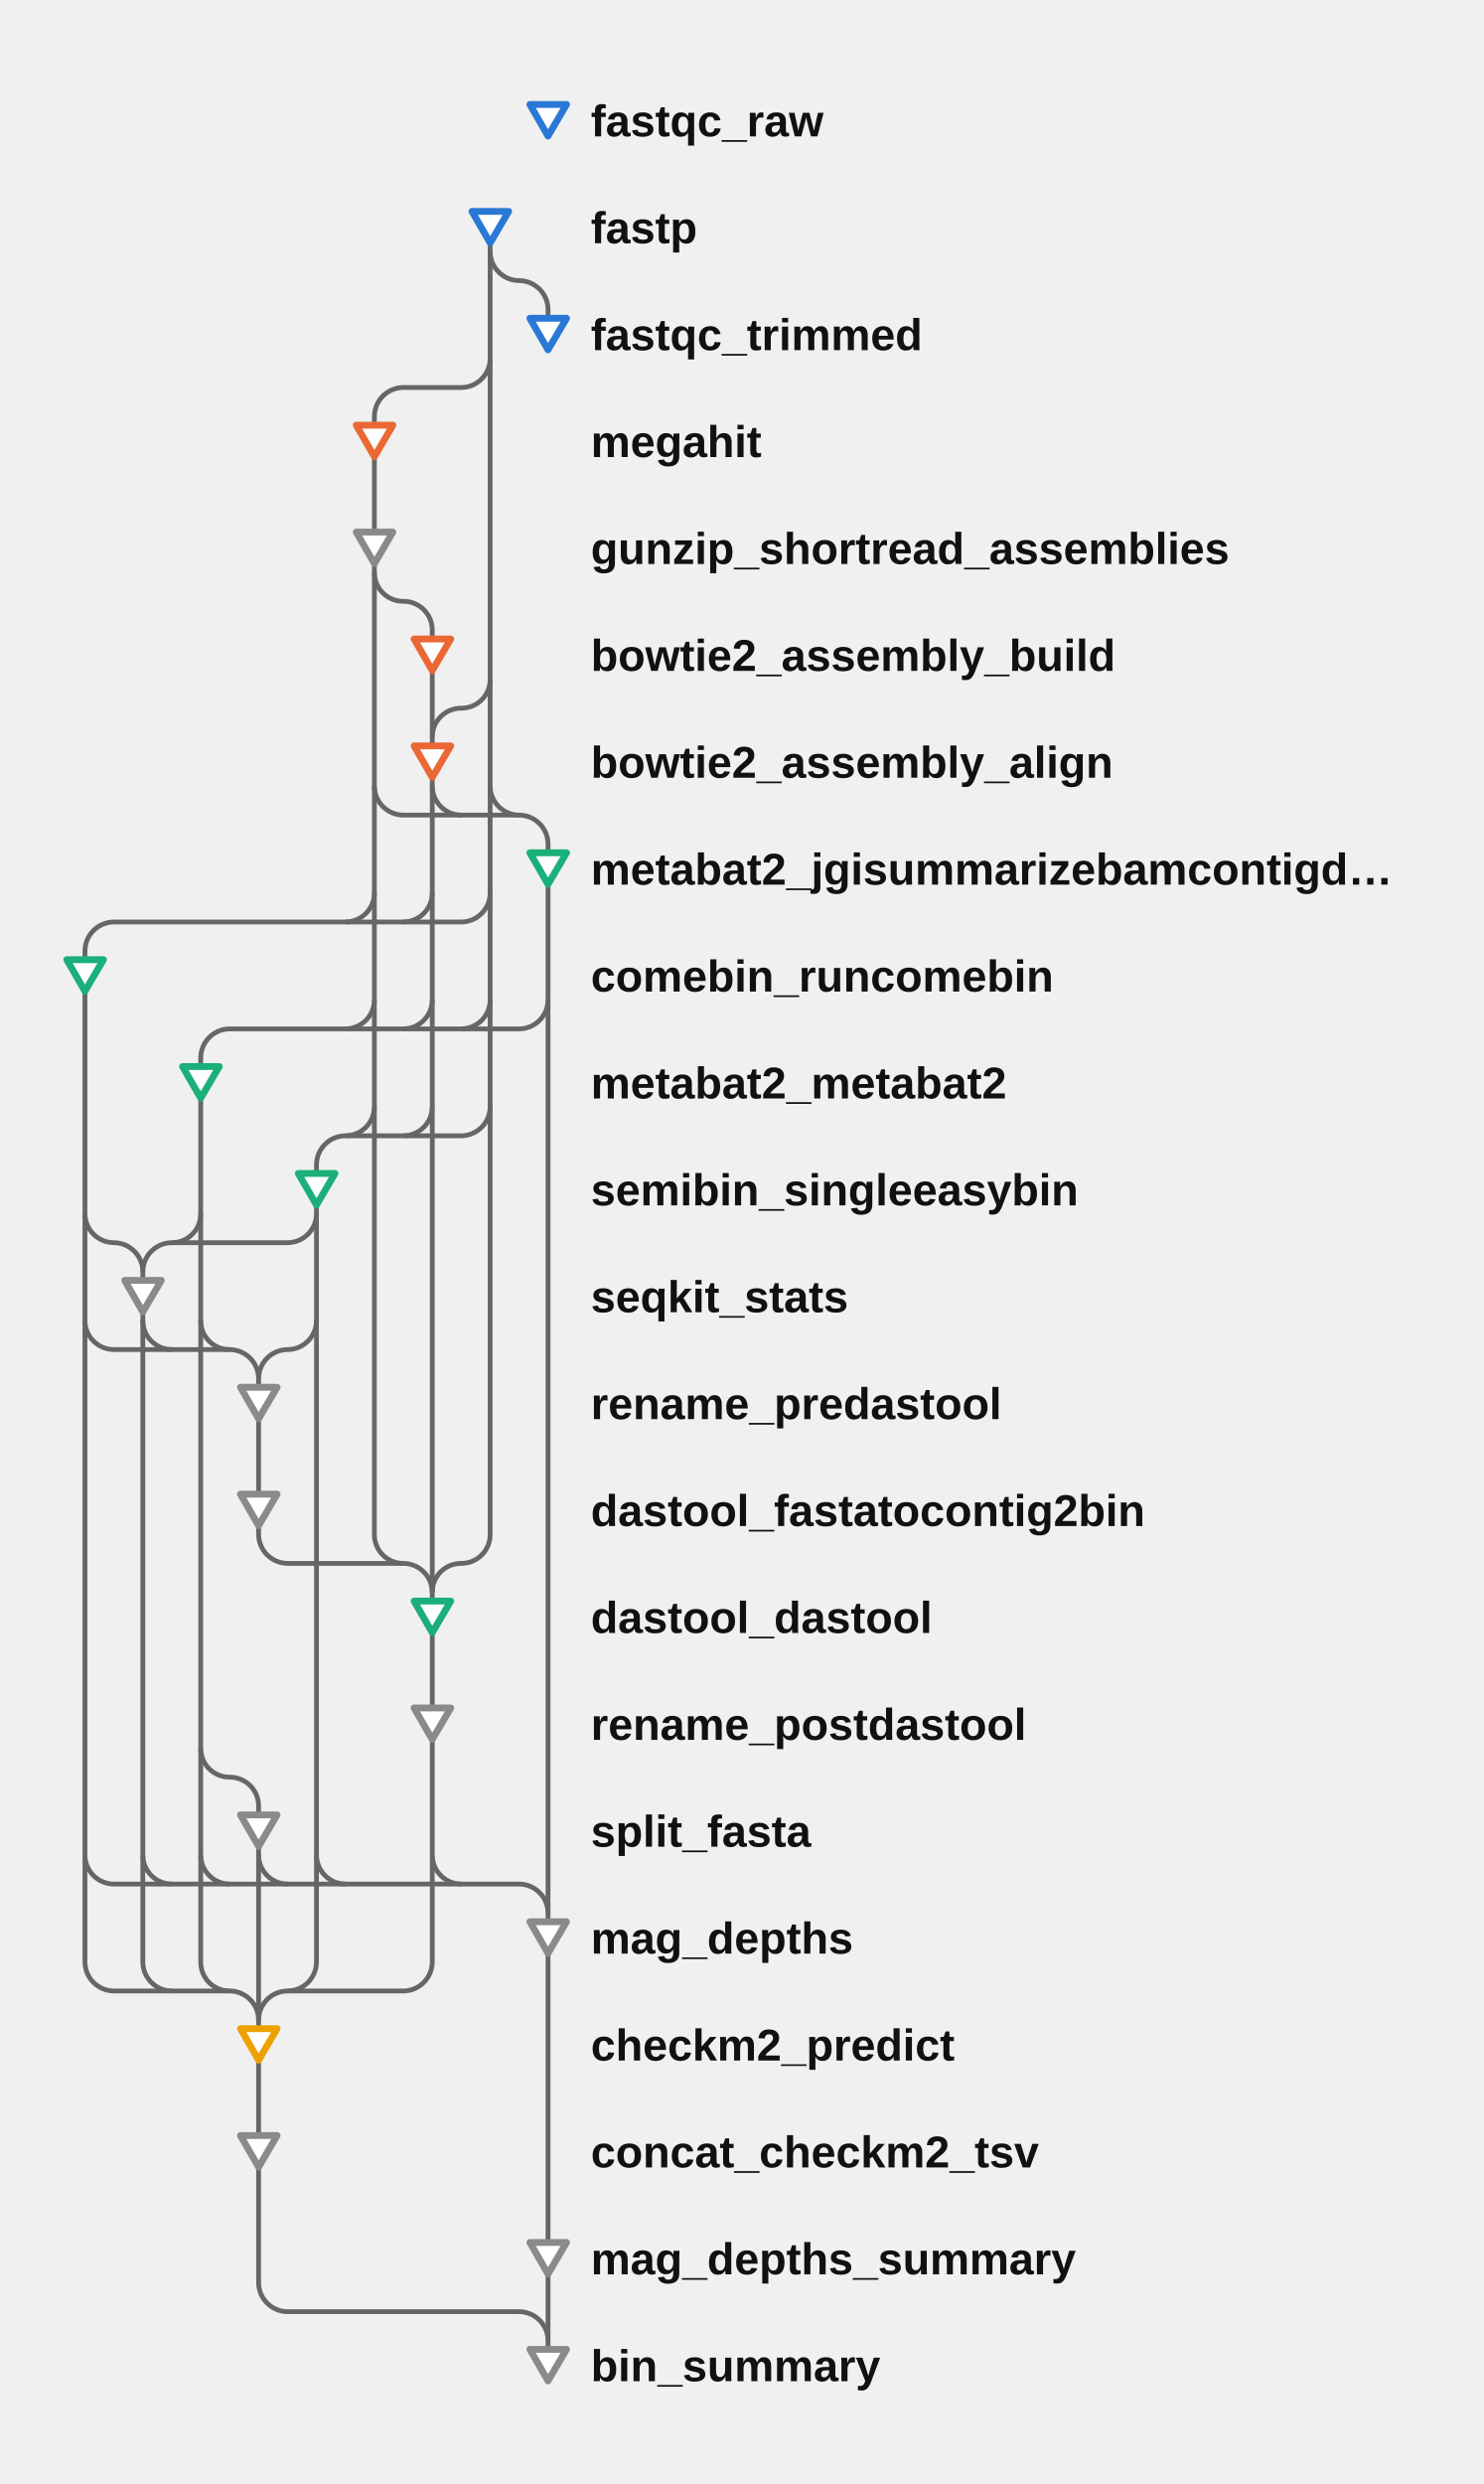
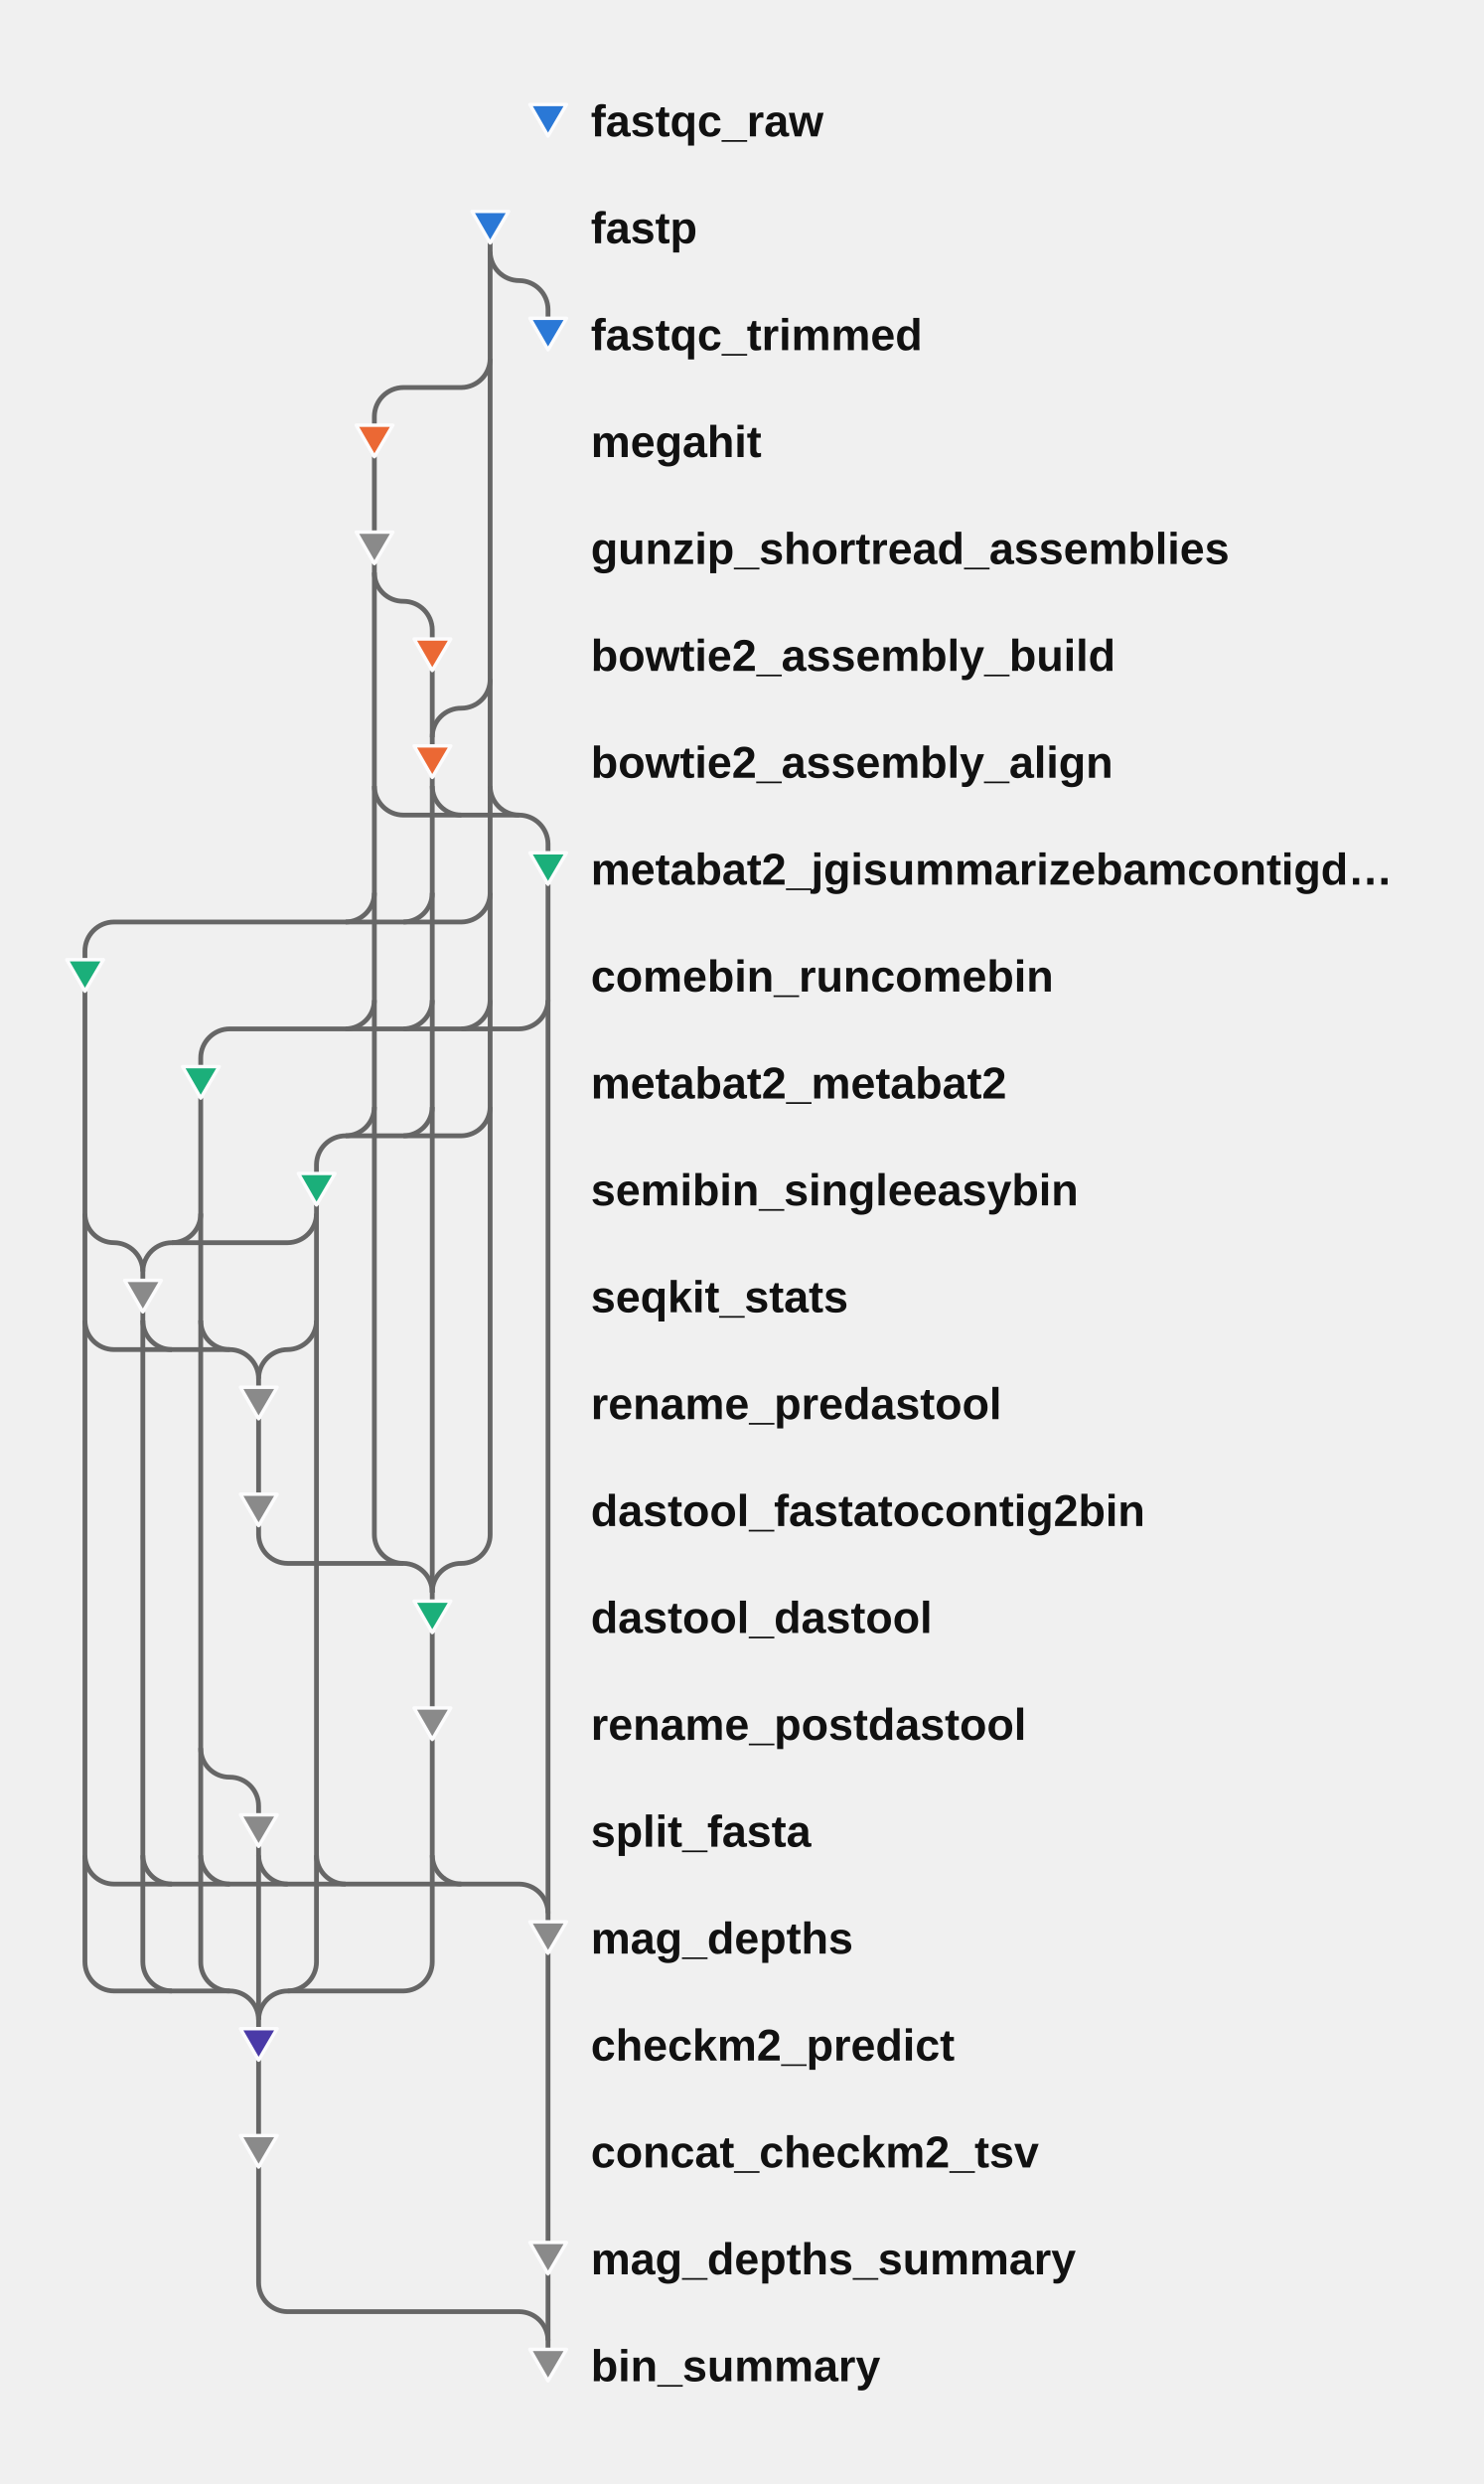
<svg xmlns="http://www.w3.org/2000/svg" width="433" height="725" viewBox="0 0 433 725">
  <g fill="none" stroke="#666666" stroke-width="1.4" stroke-linejoin="round" stroke-linecap="butt">
    <path d="M 143.1,70.9 L 143.1,73.5 L 143.1,104.7 L 143.1,198.2 L 143.1,229.4 L 143.1,260.6 L 143.1,291.9 L 143.1,323.1 L 143.1,447.9 A 8.4,8.4 0 0 1 134.7,456.3 A 8.4,8.4 0 0 0 126.2,464.8" />
    <path d="M 160.0,92.9 L 160.0,90.3 A 8.5,8.5 0 0 0 151.6,81.9 A 8.5,8.5 0 0 1 143.1,73.5" />
    <path d="M 160.0,248.9 L 160.0,246.3 A 8.5,8.5 0 0 0 151.6,237.9 L 134.7,237.9 L 117.8,237.9 A 8.5,8.5 0 0 1 109.3,229.4" />
    <path d="M 160.0,258.1 L 160.0,291.9 L 160.0,558.4 L 160.0,560.9" />
    <path d="M 160.0,570.1 L 160.0,654.5" />
    <path d="M 160.0,663.7 L 160.0,683.1 L 160.0,685.7" />
    <path d="M 109.3,124.1 L 109.3,121.5 A 8.5,8.5 0 0 1 117.8,113.1 L 134.7,113.1 A 8.5,8.5 0 0 0 143.1,104.7" />
    <path d="M 109.3,133.3 L 109.3,155.3" />
    <path d="M 109.3,164.5 L 109.3,167.1 L 109.3,229.4 L 109.3,260.6 L 109.3,291.9 L 109.3,323.1 L 109.3,447.9 A 8.4,8.4 0 0 0 117.8,456.3" />
    <path d="M 126.2,186.5 L 126.2,183.9 A 8.4,8.4 0 0 0 117.8,175.5 A 8.4,8.4 0 0 1 109.3,167.1" />
    <path d="M 126.2,195.7 L 126.2,215.2 L 126.2,217.7" />
    <path d="M 126.2,226.9 L 126.2,229.4 L 126.2,260.6 L 126.2,291.9 L 126.2,323.1 L 126.2,464.8 L 126.2,467.3" />
    <path d="M 126.2,476.5 L 126.2,498.5" />
    <path d="M 126.2,507.7 L 126.2,541.5 L 126.2,572.6 A 8.5,8.5 0 0 1 117.8,581.1 L 84.0,581.1 A 8.5,8.5 0 0 0 75.5,589.5" />
    <path d="M 24.8,280.1 L 24.8,277.6 A 8.5,8.5 0 0 1 33.3,269.1 L 100.9,269.1 L 117.8,269.1 L 134.7,269.1 A 8.5,8.5 0 0 0 143.1,260.6" />
    <path d="M 24.8,289.3 L 24.8,354.2 L 24.8,385.4 L 24.8,541.5 L 24.8,572.6 A 8.5,8.5 0 0 0 33.3,581.1 L 50.2,581.1 L 67.1,581.1 A 8.5,8.5 0 0 1 75.5,589.5" />
    <path d="M 58.6,311.3 L 58.6,308.8 A 8.5,8.5 0 0 1 67.1,300.3 L 100.9,300.3 L 117.8,300.3 L 134.7,300.3 L 151.6,300.3 A 8.5,8.5 0 0 0 160.0,291.9" />
    <path d="M 58.6,320.5 L 58.6,354.2 L 58.6,385.4 L 58.6,510.2 L 58.6,541.5 L 58.6,572.6 A 8.4,8.4 0 0 0 67.1,581.1" />
    <path d="M 92.4,342.5 L 92.4,339.9 A 8.5,8.5 0 0 1 100.9,331.5 L 117.8,331.5 L 134.7,331.5 A 8.5,8.5 0 0 0 143.1,323.1" />
    <path d="M 92.4,351.7 L 92.4,354.2 L 92.4,385.4 L 92.4,541.5 L 92.4,572.6 A 8.5,8.5 0 0 1 84.0,581.1" />
    <path d="M 41.7,373.7 L 41.7,371.1 A 8.5,8.5 0 0 0 33.3,362.7 A 8.5,8.5 0 0 1 24.8,354.2" />
    <path d="M 41.7,382.9 L 41.7,385.4 L 41.7,541.5 L 41.7,572.6 A 8.5,8.5 0 0 0 50.2,581.1" />
    <path d="M 75.5,404.9 L 75.5,402.4 A 8.5,8.5 0 0 0 67.1,393.9 L 50.2,393.9 L 33.3,393.9 A 8.5,8.5 0 0 1 24.8,385.4" />
    <path d="M 75.5,414.1 L 75.5,436.1" />
    <path d="M 75.5,445.3 L 75.5,447.9 A 8.5,8.5 0 0 0 84.0,456.3 L 117.8,456.3 A 8.5,8.5 0 0 1 126.2,464.8" />
    <path d="M 75.5,529.7 L 75.5,527.1 A 8.4,8.4 0 0 0 67.1,518.7 A 8.4,8.4 0 0 1 58.6,510.2" />
    <path d="M 75.5,538.9 L 75.5,541.5 L 75.5,589.5 L 75.5,592.1" />
    <path d="M 75.5,601.3 L 75.5,623.3" />
    <path d="M 75.5,632.5 L 75.5,666.2 A 8.5,8.5 0 0 0 84.0,674.7 L 151.6,674.7 A 8.5,8.5 0 0 1 160.0,683.1" />
    <path d="M 143.1,198.2 A 8.4,8.4 0 0 1 134.7,206.7 A 8.4,8.4 0 0 0 126.2,215.2" />
    <path d="M 143.1,229.4 A 8.5,8.5 0 0 0 151.6,237.9" />
    <path d="M 143.1,291.9 A 8.5,8.5 0 0 1 134.7,300.3" />
    <path d="M 109.3,260.6 A 8.5,8.5 0 0 1 100.9,269.1" />
    <path d="M 109.3,291.9 A 8.5,8.5 0 0 1 100.9,300.3" />
    <path d="M 109.3,323.1 A 8.5,8.5 0 0 1 100.9,331.5" />
    <path d="M 126.2,229.4 A 8.5,8.5 0 0 0 134.7,237.9" />
    <path d="M 126.2,260.6 A 8.5,8.5 0 0 1 117.8,269.1" />
    <path d="M 126.2,291.9 A 8.5,8.5 0 0 1 117.8,300.3" />
    <path d="M 126.2,323.1 A 8.5,8.5 0 0 1 117.8,331.5" />
    <path d="M 24.8,541.5 A 8.5,8.5 0 0 0 33.3,549.9 L 50.2,549.9 L 67.1,549.9 L 84.0,549.9 L 100.9,549.9 L 134.7,549.9 L 151.6,549.9 A 8.5,8.5 0 0 1 160.0,558.4" />
    <path d="M 58.6,354.2 A 8.4,8.4 0 0 1 50.2,362.7" />
    <path d="M 41.7,371.1 A 8.5,8.5 0 0 1 50.2,362.7 L 84.0,362.7 A 8.5,8.5 0 0 0 92.4,354.2" />
    <path d="M 58.6,385.4 A 8.4,8.4 0 0 0 67.1,393.9" />
    <path d="M 58.6,541.5 A 8.5,8.5 0 0 0 67.1,549.9" />
    <path d="M 92.4,385.4 A 8.5,8.5 0 0 1 84.0,393.9 A 8.5,8.5 0 0 0 75.5,402.4" />
    <path d="M 92.4,541.5 A 8.5,8.5 0 0 0 100.9,549.9" />
    <path d="M 41.7,385.4 A 8.5,8.5 0 0 0 50.2,393.9" />
    <path d="M 41.7,541.5 A 8.5,8.5 0 0 0 50.2,549.9" />
    <path d="M 126.2,541.5 A 8.5,8.5 0 0 0 134.7,549.9" />
    <path d="M 75.5,541.5 A 8.5,8.5 0 0 0 84.0,549.9" />
  </g>
  <g>
-     <polygon points="154.7,30.5 165.4,30.5 160.0,39.7" fill="#FFFFFF" stroke="#2a78d6" stroke-width="2.0" stroke-linejoin="round" />
+     <polygon points="154.7,30.5 165.4,30.5 160.0,39.7" fill="#2a78d6" stroke="#fcfcfd" stroke-width="1.0" stroke-linejoin="round" />
    <text x="172.5" y="39.8" font-family="Arial" font-size="13" fill="#111111" font-weight="600" text-anchor="start">fastqc_raw</text>
  </g>
  <g>
-     <polygon points="137.8,61.7 148.5,61.7 143.1,70.9" fill="#FFFFFF" stroke="#2a78d6" stroke-width="2.0" stroke-linejoin="round" />
+     <polygon points="137.8,61.7 148.5,61.7 143.1,70.9" fill="#2a78d6" stroke="#fcfcfd" stroke-width="1.0" stroke-linejoin="round" />
    <text x="172.5" y="71.0" font-family="Arial" font-size="13" fill="#111111" font-weight="600" text-anchor="start">fastp</text>
  </g>
  <g>
-     <polygon points="154.7,92.9 165.4,92.9 160.0,102.1" fill="#FFFFFF" stroke="#2a78d6" stroke-width="2.0" stroke-linejoin="round" />
+     <polygon points="154.7,92.9 165.4,92.9 160.0,102.1" fill="#2a78d6" stroke="#fcfcfd" stroke-width="1.0" stroke-linejoin="round" />
    <text x="172.5" y="102.2" font-family="Arial" font-size="13" fill="#111111" font-weight="600" text-anchor="start">fastqc_trimmed</text>
  </g>
  <g>
-     <polygon points="104.0,124.1 114.7,124.1 109.3,133.3" fill="#FFFFFF" stroke="#eb6834" stroke-width="2.0" stroke-linejoin="round" />
+     <polygon points="104.0,124.1 114.7,124.1 109.3,133.3" fill="#eb6834" stroke="#fcfcfd" stroke-width="1.0" stroke-linejoin="round" />
    <text x="172.5" y="133.4" font-family="Arial" font-size="13" fill="#111111" font-weight="600" text-anchor="start">megahit</text>
  </g>
  <g>
-     <polygon points="104.0,155.3 114.7,155.3 109.3,164.5" fill="#FFFFFF" stroke="#8a8a8a" stroke-width="2.0" stroke-linejoin="round" />
+     <polygon points="104.0,155.3 114.7,155.3 109.3,164.5" fill="#8a8a8a" stroke="#fcfcfd" stroke-width="1.0" stroke-linejoin="round" />
    <text x="172.5" y="164.6" font-family="Arial" font-size="13" fill="#111111" font-weight="600" text-anchor="start">gunzip_shortread_assemblies</text>
  </g>
  <g>
-     <polygon points="120.9,186.5 131.6,186.5 126.2,195.7" fill="#FFFFFF" stroke="#eb6834" stroke-width="2.0" stroke-linejoin="round" />
+     <polygon points="120.9,186.5 131.6,186.5 126.2,195.7" fill="#eb6834" stroke="#fcfcfd" stroke-width="1.0" stroke-linejoin="round" />
    <text x="172.5" y="195.8" font-family="Arial" font-size="13" fill="#111111" font-weight="600" text-anchor="start">bowtie2_assembly_build</text>
  </g>
  <g>
-     <polygon points="120.9,217.7 131.6,217.7 126.2,226.9" fill="#FFFFFF" stroke="#eb6834" stroke-width="2.0" stroke-linejoin="round" />
+     <polygon points="120.9,217.7 131.6,217.7 126.2,226.9" fill="#eb6834" stroke="#fcfcfd" stroke-width="1.0" stroke-linejoin="round" />
    <text x="172.5" y="227.0" font-family="Arial" font-size="13" fill="#111111" font-weight="600" text-anchor="start">bowtie2_assembly_align</text>
  </g>
  <g>
-     <polygon points="154.7,248.9 165.4,248.9 160.0,258.1" fill="#FFFFFF" stroke="#1baf7a" stroke-width="2.0" stroke-linejoin="round" />
+     <polygon points="154.7,248.9 165.4,248.9 160.0,258.1" fill="#1baf7a" stroke="#fcfcfd" stroke-width="1.0" stroke-linejoin="round" />
    <text x="172.5" y="258.2" font-family="Arial" font-size="13" fill="#111111" font-weight="600" text-anchor="start">metabat2_jgisummarizebamcontigd…</text>
  </g>
  <g>
-     <polygon points="19.5,280.1 30.2,280.1 24.8,289.3" fill="#FFFFFF" stroke="#1baf7a" stroke-width="2.0" stroke-linejoin="round" />
+     <polygon points="19.5,280.1 30.2,280.1 24.8,289.3" fill="#1baf7a" stroke="#fcfcfd" stroke-width="1.0" stroke-linejoin="round" />
    <text x="172.5" y="289.4" font-family="Arial" font-size="13" fill="#111111" font-weight="600" text-anchor="start">comebin_runcomebin</text>
  </g>
  <g>
-     <polygon points="53.3,311.3 64.0,311.3 58.6,320.5" fill="#FFFFFF" stroke="#1baf7a" stroke-width="2.0" stroke-linejoin="round" />
+     <polygon points="53.3,311.3 64.0,311.3 58.6,320.5" fill="#1baf7a" stroke="#fcfcfd" stroke-width="1.0" stroke-linejoin="round" />
    <text x="172.5" y="320.6" font-family="Arial" font-size="13" fill="#111111" font-weight="600" text-anchor="start">metabat2_metabat2</text>
  </g>
  <g>
-     <polygon points="87.1,342.5 97.8,342.5 92.4,351.7" fill="#FFFFFF" stroke="#1baf7a" stroke-width="2.0" stroke-linejoin="round" />
+     <polygon points="87.1,342.5 97.8,342.5 92.4,351.7" fill="#1baf7a" stroke="#fcfcfd" stroke-width="1.0" stroke-linejoin="round" />
    <text x="172.5" y="351.8" font-family="Arial" font-size="13" fill="#111111" font-weight="600" text-anchor="start">semibin_singleeasybin</text>
  </g>
  <g>
-     <polygon points="36.4,373.7 47.1,373.7 41.7,382.9" fill="#FFFFFF" stroke="#8a8a8a" stroke-width="2.0" stroke-linejoin="round" />
+     <polygon points="36.4,373.7 47.1,373.7 41.7,382.9" fill="#8a8a8a" stroke="#fcfcfd" stroke-width="1.0" stroke-linejoin="round" />
    <text x="172.5" y="383.0" font-family="Arial" font-size="13" fill="#111111" font-weight="600" text-anchor="start">seqkit_stats</text>
  </g>
  <g>
-     <polygon points="70.2,404.9 80.9,404.9 75.5,414.1" fill="#FFFFFF" stroke="#8a8a8a" stroke-width="2.0" stroke-linejoin="round" />
+     <polygon points="70.2,404.9 80.9,404.9 75.5,414.1" fill="#8a8a8a" stroke="#fcfcfd" stroke-width="1.0" stroke-linejoin="round" />
    <text x="172.5" y="414.2" font-family="Arial" font-size="13" fill="#111111" font-weight="600" text-anchor="start">rename_predastool</text>
  </g>
  <g>
-     <polygon points="70.2,436.1 80.9,436.1 75.5,445.3" fill="#FFFFFF" stroke="#8a8a8a" stroke-width="2.0" stroke-linejoin="round" />
+     <polygon points="70.2,436.1 80.9,436.1 75.5,445.3" fill="#8a8a8a" stroke="#fcfcfd" stroke-width="1.0" stroke-linejoin="round" />
    <text x="172.5" y="445.4" font-family="Arial" font-size="13" fill="#111111" font-weight="600" text-anchor="start">dastool_fastatocontig2bin</text>
  </g>
  <g>
-     <polygon points="120.9,467.3 131.6,467.3 126.2,476.5" fill="#FFFFFF" stroke="#1baf7a" stroke-width="2.0" stroke-linejoin="round" />
+     <polygon points="120.9,467.3 131.6,467.3 126.2,476.5" fill="#1baf7a" stroke="#fcfcfd" stroke-width="1.0" stroke-linejoin="round" />
    <text x="172.5" y="476.6" font-family="Arial" font-size="13" fill="#111111" font-weight="600" text-anchor="start">dastool_dastool</text>
  </g>
  <g>
-     <polygon points="120.9,498.5 131.6,498.5 126.2,507.7" fill="#FFFFFF" stroke="#8a8a8a" stroke-width="2.0" stroke-linejoin="round" />
+     <polygon points="120.9,498.5 131.6,498.5 126.2,507.7" fill="#8a8a8a" stroke="#fcfcfd" stroke-width="1.0" stroke-linejoin="round" />
    <text x="172.5" y="507.8" font-family="Arial" font-size="13" fill="#111111" font-weight="600" text-anchor="start">rename_postdastool</text>
  </g>
  <g>
-     <polygon points="70.2,529.7 80.9,529.7 75.5,538.9" fill="#FFFFFF" stroke="#8a8a8a" stroke-width="2.0" stroke-linejoin="round" />
+     <polygon points="70.2,529.7 80.9,529.7 75.5,538.9" fill="#8a8a8a" stroke="#fcfcfd" stroke-width="1.0" stroke-linejoin="round" />
    <text x="172.5" y="539.0" font-family="Arial" font-size="13" fill="#111111" font-weight="600" text-anchor="start">split_fasta</text>
  </g>
  <g>
-     <polygon points="154.7,560.9 165.4,560.9 160.0,570.1" fill="#FFFFFF" stroke="#8a8a8a" stroke-width="2.0" stroke-linejoin="round" />
+     <polygon points="154.7,560.9 165.4,560.9 160.0,570.1" fill="#8a8a8a" stroke="#fcfcfd" stroke-width="1.0" stroke-linejoin="round" />
    <text x="172.5" y="570.2" font-family="Arial" font-size="13" fill="#111111" font-weight="600" text-anchor="start">mag_depths</text>
  </g>
  <g>
-     <polygon points="70.2,592.1 80.9,592.1 75.5,601.3" fill="#FFFFFF" stroke="#eda100" stroke-width="2.0" stroke-linejoin="round" />
+     <polygon points="70.2,592.1 80.9,592.1 75.5,601.3" fill="#4a3aa7" stroke="#fcfcfd" stroke-width="1.0" stroke-linejoin="round" />
    <text x="172.5" y="601.4" font-family="Arial" font-size="13" fill="#111111" font-weight="600" text-anchor="start">checkm2_predict</text>
  </g>
  <g>
-     <polygon points="70.2,623.3 80.9,623.3 75.5,632.5" fill="#FFFFFF" stroke="#8a8a8a" stroke-width="2.0" stroke-linejoin="round" />
+     <polygon points="70.2,623.3 80.9,623.3 75.5,632.5" fill="#8a8a8a" stroke="#fcfcfd" stroke-width="1.0" stroke-linejoin="round" />
    <text x="172.5" y="632.6" font-family="Arial" font-size="13" fill="#111111" font-weight="600" text-anchor="start">concat_checkm2_tsv</text>
  </g>
  <g>
-     <polygon points="154.7,654.5 165.4,654.5 160.0,663.7" fill="#FFFFFF" stroke="#8a8a8a" stroke-width="2.0" stroke-linejoin="round" />
+     <polygon points="154.7,654.5 165.4,654.5 160.0,663.7" fill="#8a8a8a" stroke="#fcfcfd" stroke-width="1.0" stroke-linejoin="round" />
    <text x="172.5" y="663.8" font-family="Arial" font-size="13" fill="#111111" font-weight="600" text-anchor="start">mag_depths_summary</text>
  </g>
  <g>
-     <polygon points="154.7,685.7 165.4,685.7 160.0,694.9" fill="#FFFFFF" stroke="#8a8a8a" stroke-width="2.0" stroke-linejoin="round" />
+     <polygon points="154.7,685.7 165.4,685.7 160.0,694.9" fill="#8a8a8a" stroke="#fcfcfd" stroke-width="1.0" stroke-linejoin="round" />
    <text x="172.5" y="695.0" font-family="Arial" font-size="13" fill="#111111" font-weight="600" text-anchor="start">bin_summary</text>
  </g>
</svg>
